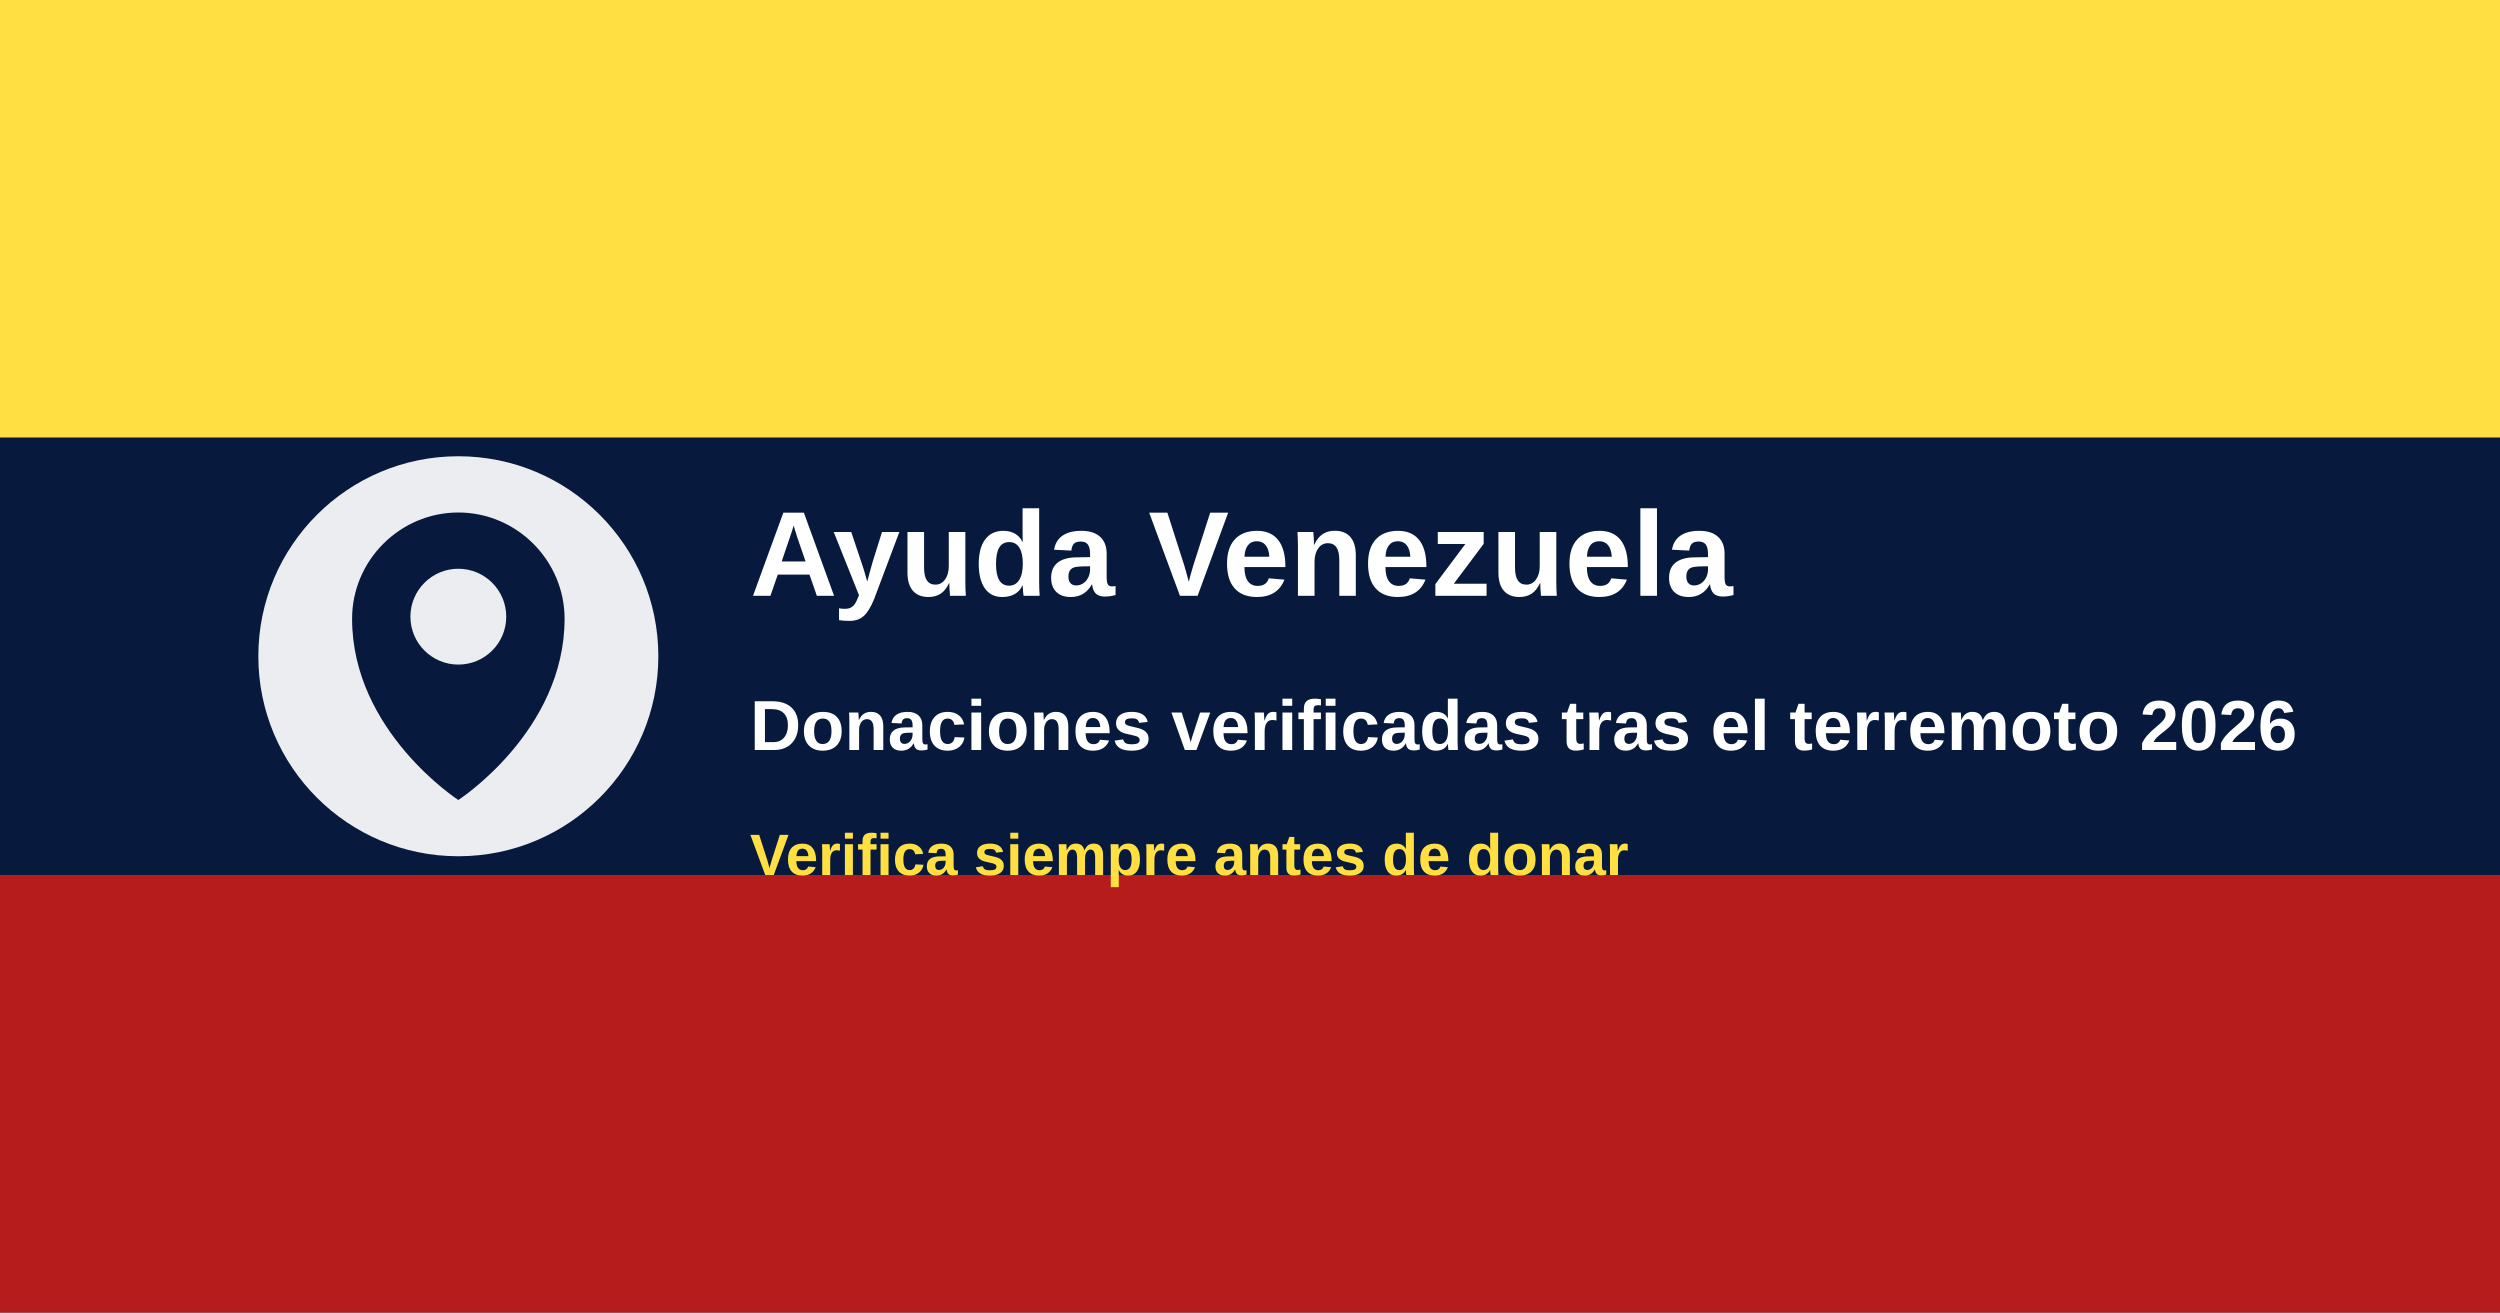
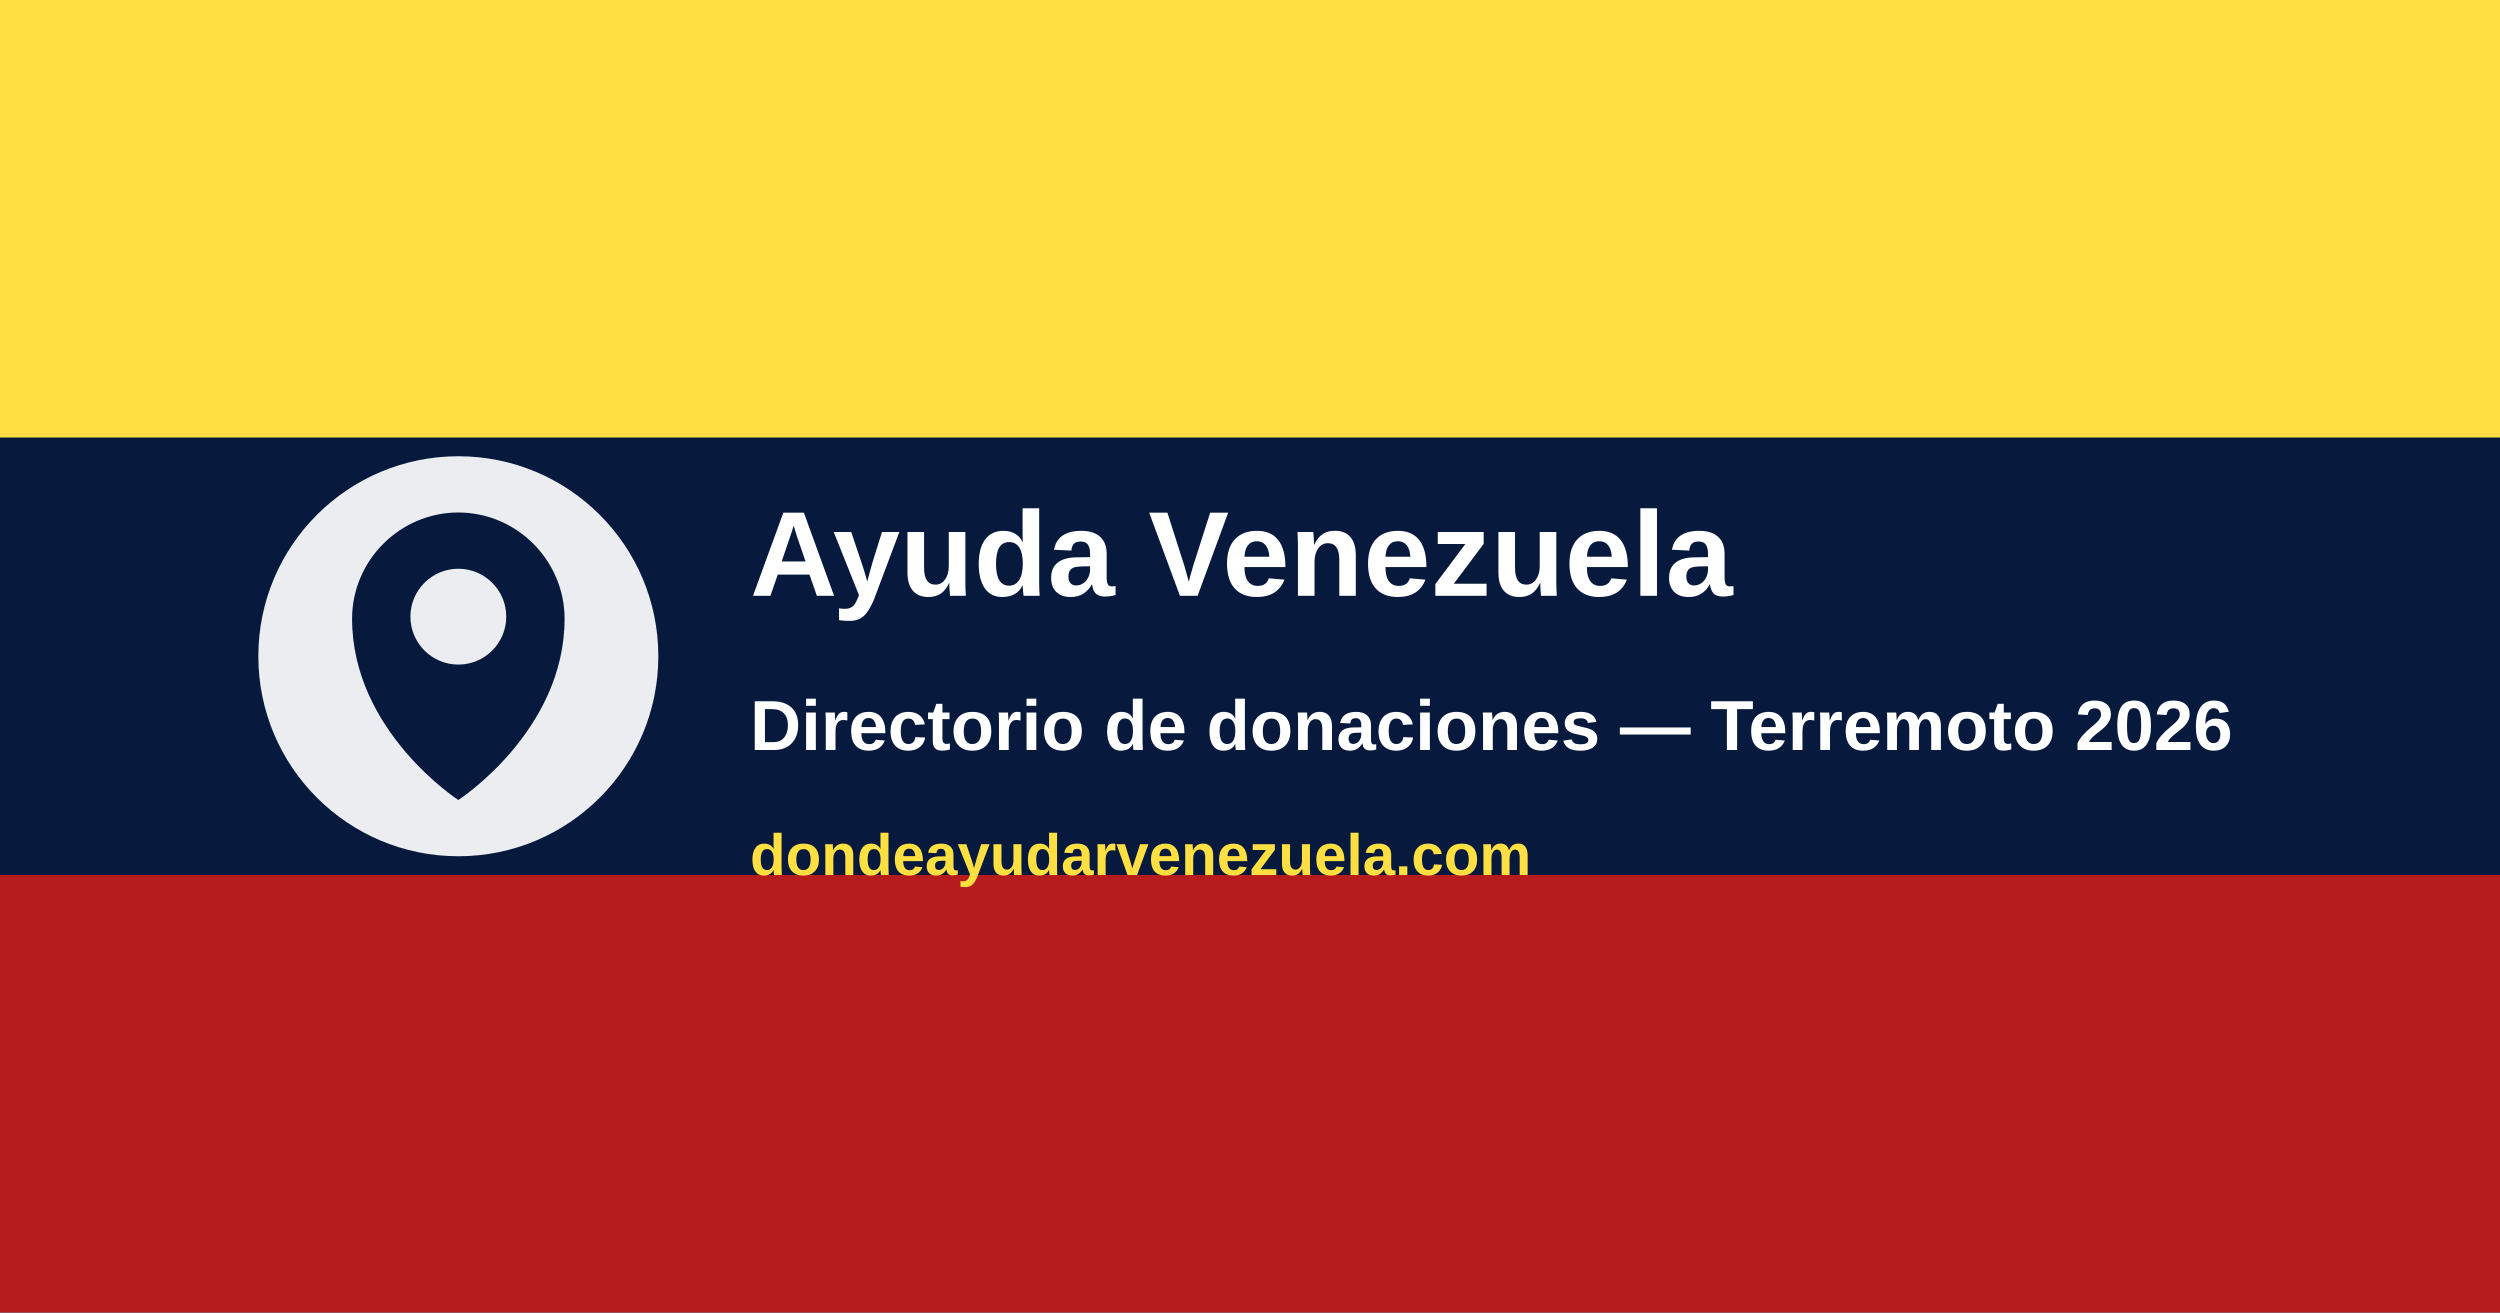
<svg xmlns="http://www.w3.org/2000/svg" width="1200" height="630" viewBox="0 0 1200 630">
  <rect width="1200" height="630" fill="#071a3d" />
  <rect y="0" width="1200" height="210" fill="#ffdf42" />
  <rect y="420" width="1200" height="210" fill="#b71c1c" />
  <circle cx="220" cy="315" r="96" fill="#ffffff" opacity="0.92" />
  <path d="M220 246c-28 0-51 23-51 51 0 54 51 87 51 87s51-33 51-87c0-28-23-51-51-51Zm0 73a23 23 0 1 1 0-46 23 23 0 0 1 0 46Z" fill="#071a3d" />
  <text x="360" y="286" fill="#ffffff" font-family="Arial, sans-serif" font-size="58" font-weight="800">Ayuda Venezuela</text>
-   <text x="360" y="360" fill="#ffffff" font-family="Arial, sans-serif" font-size="34" font-weight="700">Donaciones verificadas tras el terremoto 2026</text>
-   <text x="360" y="420" fill="#ffdf42" font-family="Arial, sans-serif" font-size="28" font-weight="700">Verifica siempre antes de donar</text>
+   <text x="360" y="360" fill="#ffffff" font-family="Arial, sans-serif" font-size="34" font-weight="700">Directorio de donaciones — Terremoto 2026</text>
+   <text x="360" y="420" fill="#ffdf42" font-family="Arial, sans-serif" font-size="28" font-weight="700">dondeayudarvenezuela.com</text>
</svg>
